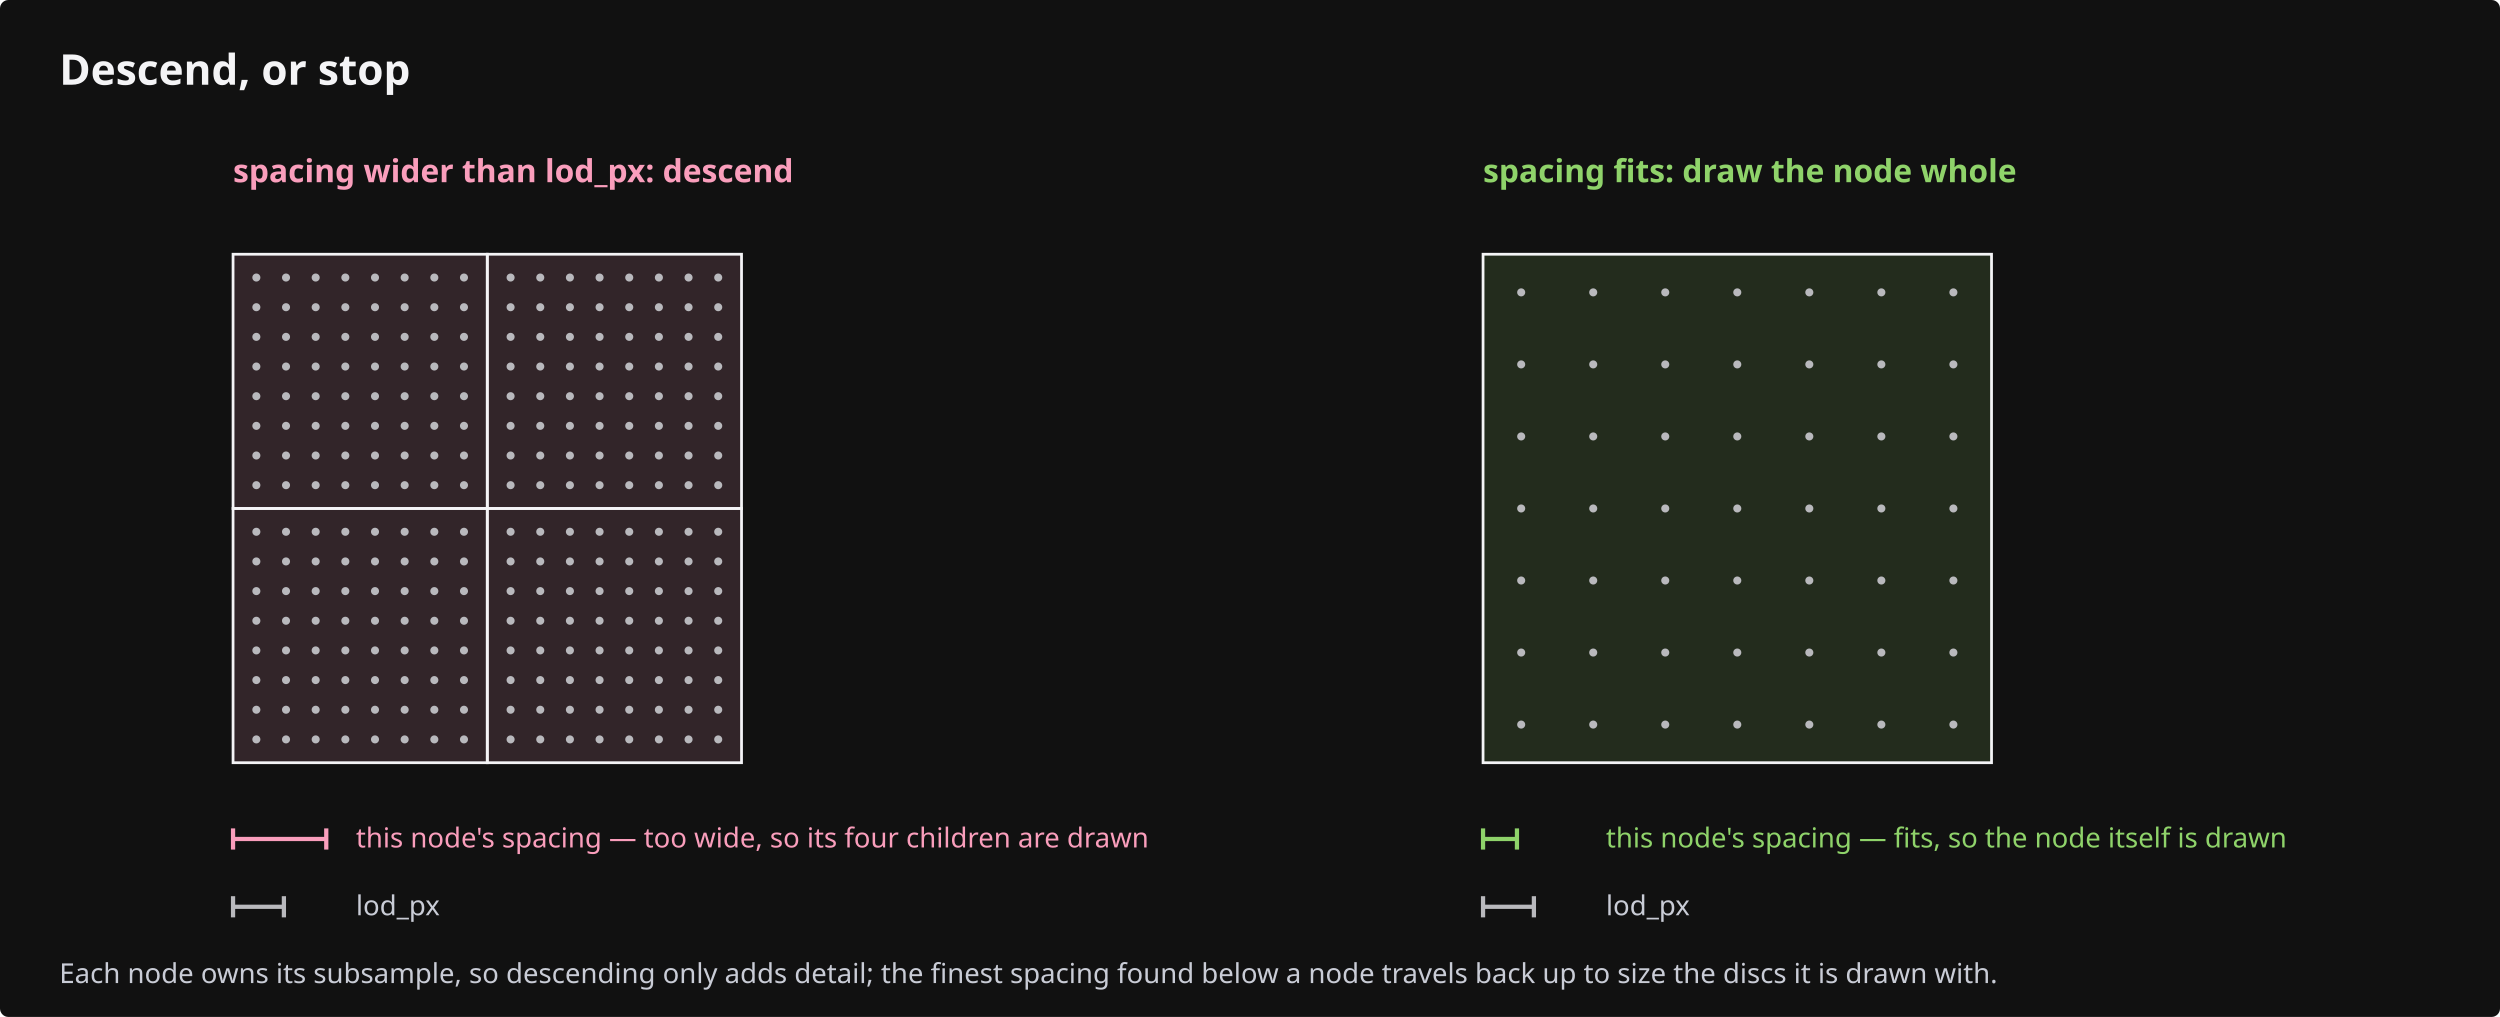
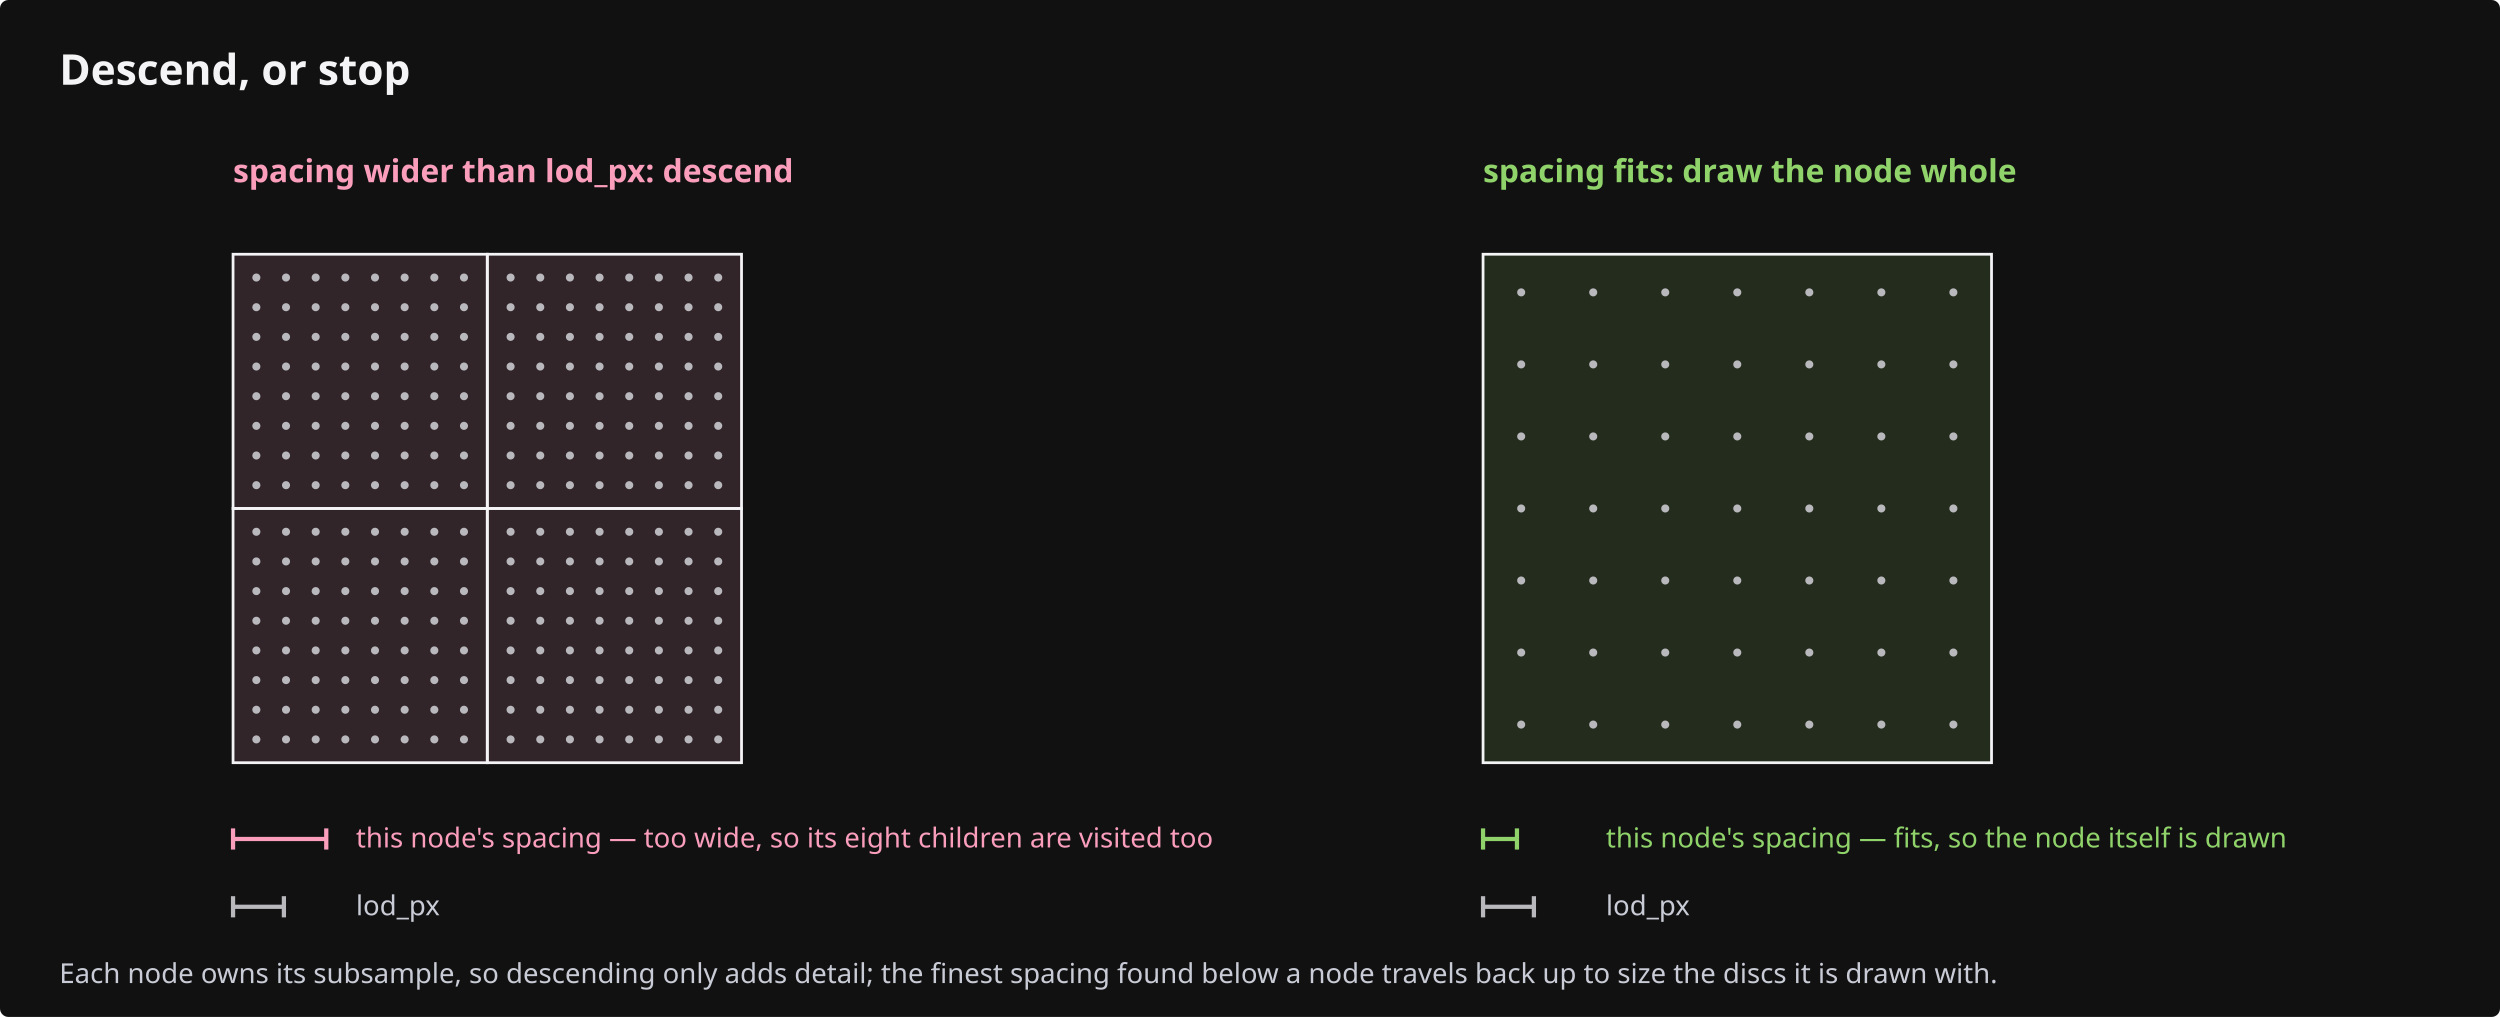
<svg xmlns="http://www.w3.org/2000/svg" viewBox="0 0 1180 480" role="img" aria-labelledby="t d">
  <defs>
    <marker id="a" markerWidth="9" markerHeight="9" refX="7" refY="3" orient="auto">
      <path d="M0,0 L7,3 L0,6" fill="#e4e4e7" />
    </marker>
  </defs>
  <style>text{font-family:system-ui,sans-serif;fill:#f4f4f6;font-size:13px}.h{font-size:20px;font-weight:700}.l{font-size:15px;font-weight:650}.s{font-size:13px;fill:#c9ccd6}.m{font-family:"DejaVu Sans Mono","Liberation Mono",monospace;font-size:12.5px;fill:#f4f4f6}.ar{fill:none;stroke:#e4e4e7;stroke-width:1.6;marker-end:url(#a)}.dash{fill:none;stroke:#e07a26;stroke-width:1.8;stroke-dasharray:7 5}</style>
  <rect width="100%" height="100%" rx="4" fill="#111111" />
-   <text class="h" xml:space="preserve" x="28.0" y="40.0" textLength="165.5" lengthAdjust="spacingAndGlyphs">Descend, or stop</text>
-   <text class="l" xml:space="preserve" x="110.0" y="86.0" style="fill:#fa9ebc" textLength="264.3" lengthAdjust="spacingAndGlyphs">spacing wider than lod_px: descend</text>
+   <text class="h" xml:space="preserve" x="28.0" y="40.0" textLength="165.7" lengthAdjust="spacingAndGlyphs">Descend, or stop</text>
+   <text class="l" xml:space="preserve" x="110.0" y="86.0" style="fill:#fa9ebc" textLength="264.5" lengthAdjust="spacingAndGlyphs">spacing wider than lod_px: descend</text>
  <rect x="110.0" y="120.0" width="120.0" height="120.0" fill="#fa9ebc" fill-opacity="0.14" stroke="#f4f4f6" stroke-width="1.3" />
  <circle cx="121.0" cy="131.0" r="1.9" fill="#b9b9bd" />
  <circle cx="121.0" cy="145.0" r="1.9" fill="#b9b9bd" />
  <circle cx="121.0" cy="159.0" r="1.9" fill="#b9b9bd" />
  <circle cx="121.0" cy="173.0" r="1.9" fill="#b9b9bd" />
  <circle cx="121.0" cy="187.0" r="1.9" fill="#b9b9bd" />
  <circle cx="121.0" cy="201.0" r="1.9" fill="#b9b9bd" />
  <circle cx="121.0" cy="215.0" r="1.9" fill="#b9b9bd" />
  <circle cx="121.0" cy="229.0" r="1.9" fill="#b9b9bd" />
  <circle cx="135.0" cy="131.0" r="1.9" fill="#b9b9bd" />
  <circle cx="135.0" cy="145.0" r="1.9" fill="#b9b9bd" />
  <circle cx="135.0" cy="159.0" r="1.9" fill="#b9b9bd" />
  <circle cx="135.0" cy="173.0" r="1.9" fill="#b9b9bd" />
  <circle cx="135.0" cy="187.0" r="1.9" fill="#b9b9bd" />
  <circle cx="135.0" cy="201.0" r="1.9" fill="#b9b9bd" />
  <circle cx="135.0" cy="215.0" r="1.9" fill="#b9b9bd" />
  <circle cx="135.0" cy="229.0" r="1.9" fill="#b9b9bd" />
  <circle cx="149.0" cy="131.0" r="1.9" fill="#b9b9bd" />
  <circle cx="149.0" cy="145.0" r="1.9" fill="#b9b9bd" />
  <circle cx="149.0" cy="159.0" r="1.9" fill="#b9b9bd" />
  <circle cx="149.0" cy="173.0" r="1.9" fill="#b9b9bd" />
  <circle cx="149.0" cy="187.0" r="1.9" fill="#b9b9bd" />
  <circle cx="149.0" cy="201.0" r="1.9" fill="#b9b9bd" />
  <circle cx="149.0" cy="215.0" r="1.9" fill="#b9b9bd" />
  <circle cx="149.0" cy="229.0" r="1.9" fill="#b9b9bd" />
  <circle cx="163.0" cy="131.0" r="1.9" fill="#b9b9bd" />
  <circle cx="163.0" cy="145.0" r="1.9" fill="#b9b9bd" />
  <circle cx="163.0" cy="159.0" r="1.9" fill="#b9b9bd" />
  <circle cx="163.0" cy="173.0" r="1.9" fill="#b9b9bd" />
  <circle cx="163.0" cy="187.0" r="1.9" fill="#b9b9bd" />
  <circle cx="163.0" cy="201.0" r="1.9" fill="#b9b9bd" />
  <circle cx="163.0" cy="215.0" r="1.9" fill="#b9b9bd" />
  <circle cx="163.0" cy="229.0" r="1.9" fill="#b9b9bd" />
  <circle cx="177.0" cy="131.0" r="1.9" fill="#b9b9bd" />
  <circle cx="177.0" cy="145.0" r="1.9" fill="#b9b9bd" />
  <circle cx="177.0" cy="159.0" r="1.9" fill="#b9b9bd" />
  <circle cx="177.0" cy="173.0" r="1.9" fill="#b9b9bd" />
  <circle cx="177.0" cy="187.0" r="1.9" fill="#b9b9bd" />
  <circle cx="177.0" cy="201.0" r="1.9" fill="#b9b9bd" />
  <circle cx="177.0" cy="215.0" r="1.9" fill="#b9b9bd" />
  <circle cx="177.0" cy="229.0" r="1.9" fill="#b9b9bd" />
  <circle cx="191.0" cy="131.0" r="1.9" fill="#b9b9bd" />
  <circle cx="191.0" cy="145.0" r="1.9" fill="#b9b9bd" />
  <circle cx="191.0" cy="159.0" r="1.9" fill="#b9b9bd" />
  <circle cx="191.0" cy="173.0" r="1.9" fill="#b9b9bd" />
  <circle cx="191.0" cy="187.0" r="1.9" fill="#b9b9bd" />
  <circle cx="191.0" cy="201.0" r="1.9" fill="#b9b9bd" />
  <circle cx="191.0" cy="215.0" r="1.9" fill="#b9b9bd" />
  <circle cx="191.0" cy="229.0" r="1.9" fill="#b9b9bd" />
  <circle cx="205.0" cy="131.0" r="1.9" fill="#b9b9bd" />
  <circle cx="205.0" cy="145.0" r="1.9" fill="#b9b9bd" />
  <circle cx="205.0" cy="159.0" r="1.9" fill="#b9b9bd" />
  <circle cx="205.0" cy="173.0" r="1.9" fill="#b9b9bd" />
  <circle cx="205.0" cy="187.0" r="1.9" fill="#b9b9bd" />
  <circle cx="205.0" cy="201.0" r="1.9" fill="#b9b9bd" />
  <circle cx="205.0" cy="215.0" r="1.9" fill="#b9b9bd" />
  <circle cx="205.0" cy="229.0" r="1.9" fill="#b9b9bd" />
  <circle cx="219.0" cy="131.0" r="1.9" fill="#b9b9bd" />
  <circle cx="219.0" cy="145.0" r="1.9" fill="#b9b9bd" />
  <circle cx="219.0" cy="159.0" r="1.9" fill="#b9b9bd" />
  <circle cx="219.0" cy="173.0" r="1.9" fill="#b9b9bd" />
  <circle cx="219.0" cy="187.0" r="1.9" fill="#b9b9bd" />
  <circle cx="219.0" cy="201.0" r="1.9" fill="#b9b9bd" />
  <circle cx="219.0" cy="215.0" r="1.9" fill="#b9b9bd" />
  <circle cx="219.0" cy="229.0" r="1.9" fill="#b9b9bd" />
  <rect x="110.0" y="240.0" width="120.0" height="120.0" fill="#fa9ebc" fill-opacity="0.14" stroke="#f4f4f6" stroke-width="1.3" />
  <circle cx="121.0" cy="251.0" r="1.9" fill="#b9b9bd" />
  <circle cx="121.0" cy="265.0" r="1.9" fill="#b9b9bd" />
  <circle cx="121.0" cy="279.0" r="1.9" fill="#b9b9bd" />
  <circle cx="121.0" cy="293.0" r="1.9" fill="#b9b9bd" />
  <circle cx="121.0" cy="307.0" r="1.9" fill="#b9b9bd" />
  <circle cx="121.0" cy="321.0" r="1.9" fill="#b9b9bd" />
  <circle cx="121.0" cy="335.0" r="1.9" fill="#b9b9bd" />
  <circle cx="121.0" cy="349.0" r="1.9" fill="#b9b9bd" />
  <circle cx="135.0" cy="251.0" r="1.9" fill="#b9b9bd" />
  <circle cx="135.0" cy="265.0" r="1.9" fill="#b9b9bd" />
  <circle cx="135.0" cy="279.0" r="1.9" fill="#b9b9bd" />
  <circle cx="135.0" cy="293.0" r="1.9" fill="#b9b9bd" />
  <circle cx="135.0" cy="307.0" r="1.9" fill="#b9b9bd" />
  <circle cx="135.0" cy="321.0" r="1.9" fill="#b9b9bd" />
  <circle cx="135.0" cy="335.0" r="1.9" fill="#b9b9bd" />
  <circle cx="135.0" cy="349.0" r="1.9" fill="#b9b9bd" />
  <circle cx="149.0" cy="251.0" r="1.9" fill="#b9b9bd" />
  <circle cx="149.0" cy="265.0" r="1.9" fill="#b9b9bd" />
  <circle cx="149.0" cy="279.0" r="1.9" fill="#b9b9bd" />
  <circle cx="149.0" cy="293.0" r="1.9" fill="#b9b9bd" />
  <circle cx="149.0" cy="307.0" r="1.9" fill="#b9b9bd" />
  <circle cx="149.0" cy="321.0" r="1.9" fill="#b9b9bd" />
  <circle cx="149.0" cy="335.0" r="1.9" fill="#b9b9bd" />
  <circle cx="149.0" cy="349.0" r="1.9" fill="#b9b9bd" />
  <circle cx="163.0" cy="251.0" r="1.9" fill="#b9b9bd" />
  <circle cx="163.0" cy="265.0" r="1.9" fill="#b9b9bd" />
  <circle cx="163.0" cy="279.0" r="1.9" fill="#b9b9bd" />
  <circle cx="163.0" cy="293.0" r="1.9" fill="#b9b9bd" />
  <circle cx="163.0" cy="307.0" r="1.9" fill="#b9b9bd" />
  <circle cx="163.0" cy="321.0" r="1.9" fill="#b9b9bd" />
  <circle cx="163.0" cy="335.0" r="1.9" fill="#b9b9bd" />
  <circle cx="163.0" cy="349.0" r="1.9" fill="#b9b9bd" />
  <circle cx="177.0" cy="251.0" r="1.9" fill="#b9b9bd" />
  <circle cx="177.0" cy="265.0" r="1.9" fill="#b9b9bd" />
  <circle cx="177.0" cy="279.0" r="1.9" fill="#b9b9bd" />
  <circle cx="177.0" cy="293.0" r="1.9" fill="#b9b9bd" />
  <circle cx="177.0" cy="307.0" r="1.9" fill="#b9b9bd" />
  <circle cx="177.0" cy="321.0" r="1.9" fill="#b9b9bd" />
  <circle cx="177.0" cy="335.0" r="1.9" fill="#b9b9bd" />
  <circle cx="177.0" cy="349.0" r="1.9" fill="#b9b9bd" />
  <circle cx="191.0" cy="251.0" r="1.9" fill="#b9b9bd" />
  <circle cx="191.0" cy="265.0" r="1.9" fill="#b9b9bd" />
  <circle cx="191.0" cy="279.0" r="1.9" fill="#b9b9bd" />
  <circle cx="191.0" cy="293.0" r="1.9" fill="#b9b9bd" />
  <circle cx="191.0" cy="307.0" r="1.9" fill="#b9b9bd" />
  <circle cx="191.0" cy="321.0" r="1.9" fill="#b9b9bd" />
  <circle cx="191.0" cy="335.0" r="1.9" fill="#b9b9bd" />
  <circle cx="191.0" cy="349.0" r="1.9" fill="#b9b9bd" />
  <circle cx="205.0" cy="251.0" r="1.9" fill="#b9b9bd" />
  <circle cx="205.0" cy="265.0" r="1.9" fill="#b9b9bd" />
  <circle cx="205.0" cy="279.0" r="1.9" fill="#b9b9bd" />
  <circle cx="205.0" cy="293.0" r="1.9" fill="#b9b9bd" />
  <circle cx="205.0" cy="307.0" r="1.9" fill="#b9b9bd" />
  <circle cx="205.0" cy="321.0" r="1.9" fill="#b9b9bd" />
  <circle cx="205.0" cy="335.0" r="1.9" fill="#b9b9bd" />
  <circle cx="205.0" cy="349.0" r="1.9" fill="#b9b9bd" />
  <circle cx="219.0" cy="251.0" r="1.9" fill="#b9b9bd" />
  <circle cx="219.0" cy="265.0" r="1.9" fill="#b9b9bd" />
  <circle cx="219.0" cy="279.0" r="1.9" fill="#b9b9bd" />
  <circle cx="219.0" cy="293.0" r="1.9" fill="#b9b9bd" />
  <circle cx="219.0" cy="307.0" r="1.9" fill="#b9b9bd" />
  <circle cx="219.0" cy="321.0" r="1.9" fill="#b9b9bd" />
  <circle cx="219.0" cy="335.0" r="1.9" fill="#b9b9bd" />
  <circle cx="219.0" cy="349.0" r="1.9" fill="#b9b9bd" />
  <rect x="230.0" y="120.0" width="120.0" height="120.0" fill="#fa9ebc" fill-opacity="0.14" stroke="#f4f4f6" stroke-width="1.3" />
  <circle cx="241.0" cy="131.0" r="1.9" fill="#b9b9bd" />
  <circle cx="241.0" cy="145.0" r="1.9" fill="#b9b9bd" />
  <circle cx="241.0" cy="159.0" r="1.9" fill="#b9b9bd" />
  <circle cx="241.0" cy="173.0" r="1.9" fill="#b9b9bd" />
  <circle cx="241.0" cy="187.0" r="1.9" fill="#b9b9bd" />
  <circle cx="241.0" cy="201.0" r="1.9" fill="#b9b9bd" />
  <circle cx="241.0" cy="215.0" r="1.9" fill="#b9b9bd" />
  <circle cx="241.0" cy="229.0" r="1.9" fill="#b9b9bd" />
  <circle cx="255.0" cy="131.0" r="1.9" fill="#b9b9bd" />
  <circle cx="255.0" cy="145.0" r="1.9" fill="#b9b9bd" />
  <circle cx="255.0" cy="159.0" r="1.9" fill="#b9b9bd" />
  <circle cx="255.0" cy="173.0" r="1.9" fill="#b9b9bd" />
  <circle cx="255.0" cy="187.0" r="1.9" fill="#b9b9bd" />
  <circle cx="255.0" cy="201.0" r="1.9" fill="#b9b9bd" />
  <circle cx="255.0" cy="215.0" r="1.9" fill="#b9b9bd" />
  <circle cx="255.0" cy="229.0" r="1.9" fill="#b9b9bd" />
  <circle cx="269.0" cy="131.0" r="1.9" fill="#b9b9bd" />
  <circle cx="269.0" cy="145.0" r="1.9" fill="#b9b9bd" />
  <circle cx="269.0" cy="159.0" r="1.9" fill="#b9b9bd" />
  <circle cx="269.0" cy="173.0" r="1.9" fill="#b9b9bd" />
  <circle cx="269.0" cy="187.0" r="1.9" fill="#b9b9bd" />
  <circle cx="269.0" cy="201.0" r="1.9" fill="#b9b9bd" />
  <circle cx="269.0" cy="215.0" r="1.9" fill="#b9b9bd" />
  <circle cx="269.0" cy="229.0" r="1.9" fill="#b9b9bd" />
  <circle cx="283.0" cy="131.0" r="1.9" fill="#b9b9bd" />
  <circle cx="283.0" cy="145.0" r="1.9" fill="#b9b9bd" />
  <circle cx="283.0" cy="159.0" r="1.9" fill="#b9b9bd" />
  <circle cx="283.0" cy="173.0" r="1.9" fill="#b9b9bd" />
  <circle cx="283.0" cy="187.0" r="1.9" fill="#b9b9bd" />
  <circle cx="283.0" cy="201.0" r="1.9" fill="#b9b9bd" />
  <circle cx="283.0" cy="215.0" r="1.9" fill="#b9b9bd" />
  <circle cx="283.0" cy="229.0" r="1.9" fill="#b9b9bd" />
  <circle cx="297.0" cy="131.0" r="1.9" fill="#b9b9bd" />
  <circle cx="297.0" cy="145.0" r="1.9" fill="#b9b9bd" />
  <circle cx="297.0" cy="159.0" r="1.9" fill="#b9b9bd" />
  <circle cx="297.0" cy="173.0" r="1.9" fill="#b9b9bd" />
  <circle cx="297.0" cy="187.0" r="1.9" fill="#b9b9bd" />
  <circle cx="297.0" cy="201.0" r="1.9" fill="#b9b9bd" />
  <circle cx="297.0" cy="215.0" r="1.9" fill="#b9b9bd" />
  <circle cx="297.0" cy="229.0" r="1.9" fill="#b9b9bd" />
  <circle cx="311.0" cy="131.0" r="1.9" fill="#b9b9bd" />
  <circle cx="311.0" cy="145.0" r="1.9" fill="#b9b9bd" />
  <circle cx="311.0" cy="159.0" r="1.9" fill="#b9b9bd" />
  <circle cx="311.0" cy="173.0" r="1.9" fill="#b9b9bd" />
  <circle cx="311.0" cy="187.0" r="1.9" fill="#b9b9bd" />
  <circle cx="311.0" cy="201.0" r="1.9" fill="#b9b9bd" />
  <circle cx="311.0" cy="215.0" r="1.9" fill="#b9b9bd" />
  <circle cx="311.0" cy="229.0" r="1.9" fill="#b9b9bd" />
  <circle cx="325.0" cy="131.0" r="1.9" fill="#b9b9bd" />
  <circle cx="325.0" cy="145.0" r="1.9" fill="#b9b9bd" />
  <circle cx="325.0" cy="159.0" r="1.9" fill="#b9b9bd" />
  <circle cx="325.0" cy="173.0" r="1.9" fill="#b9b9bd" />
  <circle cx="325.0" cy="187.0" r="1.9" fill="#b9b9bd" />
  <circle cx="325.0" cy="201.0" r="1.9" fill="#b9b9bd" />
  <circle cx="325.0" cy="215.0" r="1.9" fill="#b9b9bd" />
  <circle cx="325.0" cy="229.0" r="1.9" fill="#b9b9bd" />
  <circle cx="339.0" cy="131.0" r="1.9" fill="#b9b9bd" />
  <circle cx="339.0" cy="145.0" r="1.9" fill="#b9b9bd" />
  <circle cx="339.0" cy="159.0" r="1.9" fill="#b9b9bd" />
  <circle cx="339.0" cy="173.0" r="1.9" fill="#b9b9bd" />
  <circle cx="339.0" cy="187.0" r="1.9" fill="#b9b9bd" />
  <circle cx="339.0" cy="201.0" r="1.9" fill="#b9b9bd" />
  <circle cx="339.0" cy="215.0" r="1.9" fill="#b9b9bd" />
  <circle cx="339.0" cy="229.0" r="1.9" fill="#b9b9bd" />
  <rect x="230.0" y="240.0" width="120.0" height="120.0" fill="#fa9ebc" fill-opacity="0.14" stroke="#f4f4f6" stroke-width="1.3" />
  <circle cx="241.0" cy="251.0" r="1.9" fill="#b9b9bd" />
  <circle cx="241.0" cy="265.0" r="1.9" fill="#b9b9bd" />
  <circle cx="241.0" cy="279.0" r="1.9" fill="#b9b9bd" />
  <circle cx="241.0" cy="293.0" r="1.9" fill="#b9b9bd" />
  <circle cx="241.0" cy="307.0" r="1.9" fill="#b9b9bd" />
  <circle cx="241.0" cy="321.0" r="1.9" fill="#b9b9bd" />
  <circle cx="241.0" cy="335.0" r="1.9" fill="#b9b9bd" />
  <circle cx="241.0" cy="349.0" r="1.9" fill="#b9b9bd" />
  <circle cx="255.0" cy="251.0" r="1.9" fill="#b9b9bd" />
  <circle cx="255.0" cy="265.0" r="1.9" fill="#b9b9bd" />
  <circle cx="255.0" cy="279.0" r="1.9" fill="#b9b9bd" />
  <circle cx="255.0" cy="293.0" r="1.9" fill="#b9b9bd" />
  <circle cx="255.0" cy="307.0" r="1.9" fill="#b9b9bd" />
  <circle cx="255.0" cy="321.0" r="1.9" fill="#b9b9bd" />
  <circle cx="255.0" cy="335.0" r="1.9" fill="#b9b9bd" />
  <circle cx="255.0" cy="349.0" r="1.9" fill="#b9b9bd" />
  <circle cx="269.0" cy="251.0" r="1.9" fill="#b9b9bd" />
  <circle cx="269.0" cy="265.0" r="1.9" fill="#b9b9bd" />
  <circle cx="269.0" cy="279.0" r="1.9" fill="#b9b9bd" />
  <circle cx="269.0" cy="293.0" r="1.9" fill="#b9b9bd" />
  <circle cx="269.0" cy="307.0" r="1.9" fill="#b9b9bd" />
  <circle cx="269.0" cy="321.0" r="1.9" fill="#b9b9bd" />
  <circle cx="269.0" cy="335.0" r="1.9" fill="#b9b9bd" />
  <circle cx="269.0" cy="349.0" r="1.9" fill="#b9b9bd" />
  <circle cx="283.0" cy="251.0" r="1.9" fill="#b9b9bd" />
  <circle cx="283.0" cy="265.0" r="1.9" fill="#b9b9bd" />
  <circle cx="283.0" cy="279.0" r="1.9" fill="#b9b9bd" />
  <circle cx="283.0" cy="293.0" r="1.9" fill="#b9b9bd" />
  <circle cx="283.0" cy="307.0" r="1.9" fill="#b9b9bd" />
  <circle cx="283.0" cy="321.0" r="1.9" fill="#b9b9bd" />
  <circle cx="283.0" cy="335.0" r="1.9" fill="#b9b9bd" />
  <circle cx="283.0" cy="349.0" r="1.9" fill="#b9b9bd" />
  <circle cx="297.0" cy="251.0" r="1.9" fill="#b9b9bd" />
  <circle cx="297.0" cy="265.0" r="1.9" fill="#b9b9bd" />
  <circle cx="297.0" cy="279.0" r="1.9" fill="#b9b9bd" />
  <circle cx="297.0" cy="293.0" r="1.9" fill="#b9b9bd" />
  <circle cx="297.0" cy="307.0" r="1.9" fill="#b9b9bd" />
  <circle cx="297.0" cy="321.0" r="1.9" fill="#b9b9bd" />
  <circle cx="297.0" cy="335.0" r="1.9" fill="#b9b9bd" />
  <circle cx="297.0" cy="349.0" r="1.9" fill="#b9b9bd" />
  <circle cx="311.0" cy="251.0" r="1.9" fill="#b9b9bd" />
  <circle cx="311.0" cy="265.0" r="1.9" fill="#b9b9bd" />
  <circle cx="311.0" cy="279.0" r="1.9" fill="#b9b9bd" />
  <circle cx="311.0" cy="293.0" r="1.9" fill="#b9b9bd" />
  <circle cx="311.0" cy="307.0" r="1.9" fill="#b9b9bd" />
  <circle cx="311.0" cy="321.0" r="1.9" fill="#b9b9bd" />
  <circle cx="311.0" cy="335.0" r="1.9" fill="#b9b9bd" />
  <circle cx="311.0" cy="349.0" r="1.9" fill="#b9b9bd" />
  <circle cx="325.0" cy="251.0" r="1.9" fill="#b9b9bd" />
  <circle cx="325.0" cy="265.0" r="1.9" fill="#b9b9bd" />
  <circle cx="325.0" cy="279.0" r="1.9" fill="#b9b9bd" />
  <circle cx="325.0" cy="293.0" r="1.9" fill="#b9b9bd" />
  <circle cx="325.0" cy="307.0" r="1.9" fill="#b9b9bd" />
  <circle cx="325.0" cy="321.0" r="1.9" fill="#b9b9bd" />
  <circle cx="325.0" cy="335.0" r="1.9" fill="#b9b9bd" />
  <circle cx="325.0" cy="349.0" r="1.9" fill="#b9b9bd" />
  <circle cx="339.0" cy="251.0" r="1.9" fill="#b9b9bd" />
  <circle cx="339.0" cy="265.0" r="1.9" fill="#b9b9bd" />
  <circle cx="339.0" cy="279.0" r="1.9" fill="#b9b9bd" />
  <circle cx="339.0" cy="293.0" r="1.9" fill="#b9b9bd" />
  <circle cx="339.0" cy="307.0" r="1.9" fill="#b9b9bd" />
  <circle cx="339.0" cy="321.0" r="1.9" fill="#b9b9bd" />
  <circle cx="339.0" cy="335.0" r="1.9" fill="#b9b9bd" />
  <circle cx="339.0" cy="349.0" r="1.9" fill="#b9b9bd" />
  <line x1="110.0" y1="396.0" x2="154.0" y2="396.0" stroke="#fa9ebc" stroke-width="2" />
  <line x1="110.0" y1="391.0" x2="110.0" y2="401.0" stroke="#fa9ebc" stroke-width="2" />
  <line x1="154.0" y1="391.0" x2="154.0" y2="401.0" stroke="#fa9ebc" stroke-width="2" />
-   <text class="s" xml:space="preserve" x="168.0" y="400.0" style="fill:#fa9ebc" textLength="373.6" lengthAdjust="spacingAndGlyphs">this node's spacing — too wide, so its four children are drawn</text>
+   <text class="s" xml:space="preserve" x="168.0" y="400.0" style="fill:#fa9ebc" textLength="404.7" lengthAdjust="spacingAndGlyphs">this node's spacing — too wide, so its eight children are visited too</text>
  <line x1="110.0" y1="428.0" x2="134.0" y2="428.0" stroke="#b9b9bd" stroke-width="2" />
  <line x1="110.0" y1="423.0" x2="110.0" y2="433.0" stroke="#b9b9bd" stroke-width="2" />
  <line x1="134.0" y1="423.0" x2="134.0" y2="433.0" stroke="#b9b9bd" stroke-width="2" />
-   <text class="s" xml:space="preserve" x="168.0" y="432.0" textLength="40.2" lengthAdjust="spacingAndGlyphs">lod_px</text>
-   <text class="l" xml:space="preserve" x="700.0" y="86.0" style="fill:#8fd36a" textLength="251.8" lengthAdjust="spacingAndGlyphs">spacing fits: draw the node whole</text>
+   <text class="s" xml:space="preserve" x="168.0" y="432.0" textLength="39.7" lengthAdjust="spacingAndGlyphs">lod_px</text>
+   <text class="l" xml:space="preserve" x="700.0" y="86.0" style="fill:#8fd36a" textLength="252.0" lengthAdjust="spacingAndGlyphs">spacing fits: draw the node whole</text>
  <rect x="700.0" y="120.0" width="240.0" height="240.0" fill="#8fd36a" fill-opacity="0.14" stroke="#f4f4f6" stroke-width="1.3" />
  <circle cx="718.0" cy="138.0" r="1.9" fill="#b9b9bd" />
  <circle cx="718.0" cy="172.0" r="1.9" fill="#b9b9bd" />
  <circle cx="718.0" cy="206.0" r="1.9" fill="#b9b9bd" />
  <circle cx="718.0" cy="240.0" r="1.9" fill="#b9b9bd" />
  <circle cx="718.0" cy="274.0" r="1.9" fill="#b9b9bd" />
  <circle cx="718.0" cy="308.0" r="1.9" fill="#b9b9bd" />
  <circle cx="718.0" cy="342.0" r="1.9" fill="#b9b9bd" />
  <circle cx="752.0" cy="138.0" r="1.9" fill="#b9b9bd" />
  <circle cx="752.0" cy="172.0" r="1.9" fill="#b9b9bd" />
  <circle cx="752.0" cy="206.0" r="1.9" fill="#b9b9bd" />
  <circle cx="752.0" cy="240.0" r="1.9" fill="#b9b9bd" />
  <circle cx="752.0" cy="274.0" r="1.9" fill="#b9b9bd" />
  <circle cx="752.0" cy="308.0" r="1.9" fill="#b9b9bd" />
  <circle cx="752.0" cy="342.0" r="1.9" fill="#b9b9bd" />
  <circle cx="786.0" cy="138.0" r="1.9" fill="#b9b9bd" />
  <circle cx="786.0" cy="172.0" r="1.9" fill="#b9b9bd" />
  <circle cx="786.0" cy="206.0" r="1.9" fill="#b9b9bd" />
  <circle cx="786.0" cy="240.0" r="1.9" fill="#b9b9bd" />
  <circle cx="786.0" cy="274.0" r="1.9" fill="#b9b9bd" />
  <circle cx="786.0" cy="308.0" r="1.9" fill="#b9b9bd" />
  <circle cx="786.0" cy="342.0" r="1.9" fill="#b9b9bd" />
  <circle cx="820.0" cy="138.0" r="1.9" fill="#b9b9bd" />
  <circle cx="820.0" cy="172.0" r="1.9" fill="#b9b9bd" />
  <circle cx="820.0" cy="206.0" r="1.9" fill="#b9b9bd" />
  <circle cx="820.0" cy="240.0" r="1.9" fill="#b9b9bd" />
  <circle cx="820.0" cy="274.0" r="1.9" fill="#b9b9bd" />
  <circle cx="820.0" cy="308.0" r="1.9" fill="#b9b9bd" />
  <circle cx="820.0" cy="342.0" r="1.9" fill="#b9b9bd" />
  <circle cx="854.0" cy="138.0" r="1.9" fill="#b9b9bd" />
  <circle cx="854.0" cy="172.0" r="1.9" fill="#b9b9bd" />
  <circle cx="854.0" cy="206.0" r="1.9" fill="#b9b9bd" />
  <circle cx="854.0" cy="240.0" r="1.9" fill="#b9b9bd" />
  <circle cx="854.0" cy="274.0" r="1.9" fill="#b9b9bd" />
  <circle cx="854.0" cy="308.0" r="1.9" fill="#b9b9bd" />
  <circle cx="854.0" cy="342.0" r="1.9" fill="#b9b9bd" />
  <circle cx="888.0" cy="138.0" r="1.9" fill="#b9b9bd" />
  <circle cx="888.0" cy="172.0" r="1.9" fill="#b9b9bd" />
  <circle cx="888.0" cy="206.0" r="1.9" fill="#b9b9bd" />
  <circle cx="888.0" cy="240.0" r="1.9" fill="#b9b9bd" />
  <circle cx="888.0" cy="274.0" r="1.9" fill="#b9b9bd" />
  <circle cx="888.0" cy="308.0" r="1.9" fill="#b9b9bd" />
  <circle cx="888.0" cy="342.0" r="1.9" fill="#b9b9bd" />
  <circle cx="922.0" cy="138.0" r="1.9" fill="#b9b9bd" />
  <circle cx="922.0" cy="172.0" r="1.9" fill="#b9b9bd" />
  <circle cx="922.0" cy="206.0" r="1.9" fill="#b9b9bd" />
  <circle cx="922.0" cy="240.0" r="1.9" fill="#b9b9bd" />
  <circle cx="922.0" cy="274.0" r="1.9" fill="#b9b9bd" />
  <circle cx="922.0" cy="308.0" r="1.9" fill="#b9b9bd" />
  <circle cx="922.0" cy="342.0" r="1.9" fill="#b9b9bd" />
  <line x1="700.0" y1="396.0" x2="716.0" y2="396.0" stroke="#8fd36a" stroke-width="2" />
  <line x1="700.0" y1="391.0" x2="700.0" y2="401.0" stroke="#8fd36a" stroke-width="2" />
  <line x1="716.0" y1="391.0" x2="716.0" y2="401.0" stroke="#8fd36a" stroke-width="2" />
-   <text class="s" xml:space="preserve" x="758.0" y="400.0" style="fill:#8fd36a" textLength="320.8" lengthAdjust="spacingAndGlyphs">this node's spacing — fits, so the node itself is drawn</text>
+   <text class="s" xml:space="preserve" x="758.0" y="400.0" style="fill:#8fd36a" textLength="321.4" lengthAdjust="spacingAndGlyphs">this node's spacing — fits, so the node itself is drawn</text>
  <line x1="700.0" y1="428.0" x2="724.0" y2="428.0" stroke="#b9b9bd" stroke-width="2" />
  <line x1="700.0" y1="423.0" x2="700.0" y2="433.0" stroke="#b9b9bd" stroke-width="2" />
  <line x1="724.0" y1="423.0" x2="724.0" y2="433.0" stroke="#b9b9bd" stroke-width="2" />
-   <text class="s" xml:space="preserve" x="758.0" y="432.0" textLength="40.2" lengthAdjust="spacingAndGlyphs">lod_px</text>
-   <text class="s" xml:space="preserve" x="28.0" y="464.0" textLength="913.3" lengthAdjust="spacingAndGlyphs">Each node owns its subsample, so descending only adds detail; the finest spacing found below a node travels back up to size the discs it is drawn with.</text>
+   <text class="s" xml:space="preserve" x="758.0" y="432.0" textLength="39.7" lengthAdjust="spacingAndGlyphs">lod_px</text>
+   <text class="s" xml:space="preserve" x="28.0" y="464.0" textLength="914.9" lengthAdjust="spacingAndGlyphs">Each node owns its subsample, so descending only adds detail; the finest spacing found below a node travels back up to size the discs it is drawn with.</text>
</svg>
